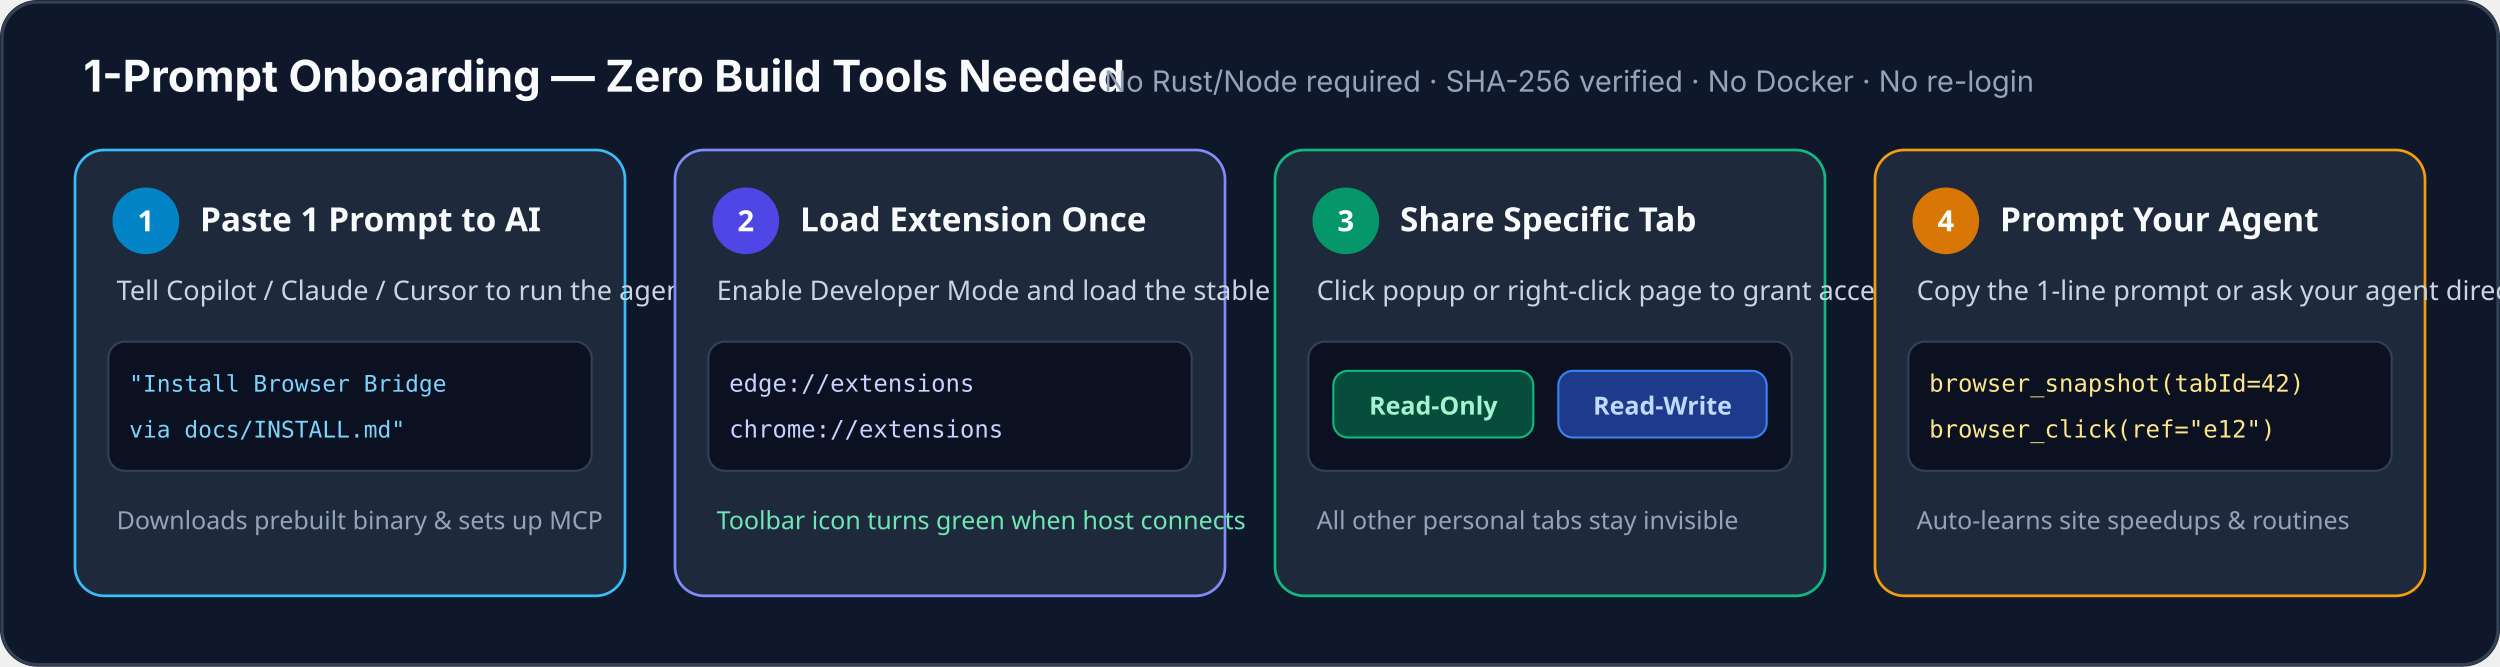
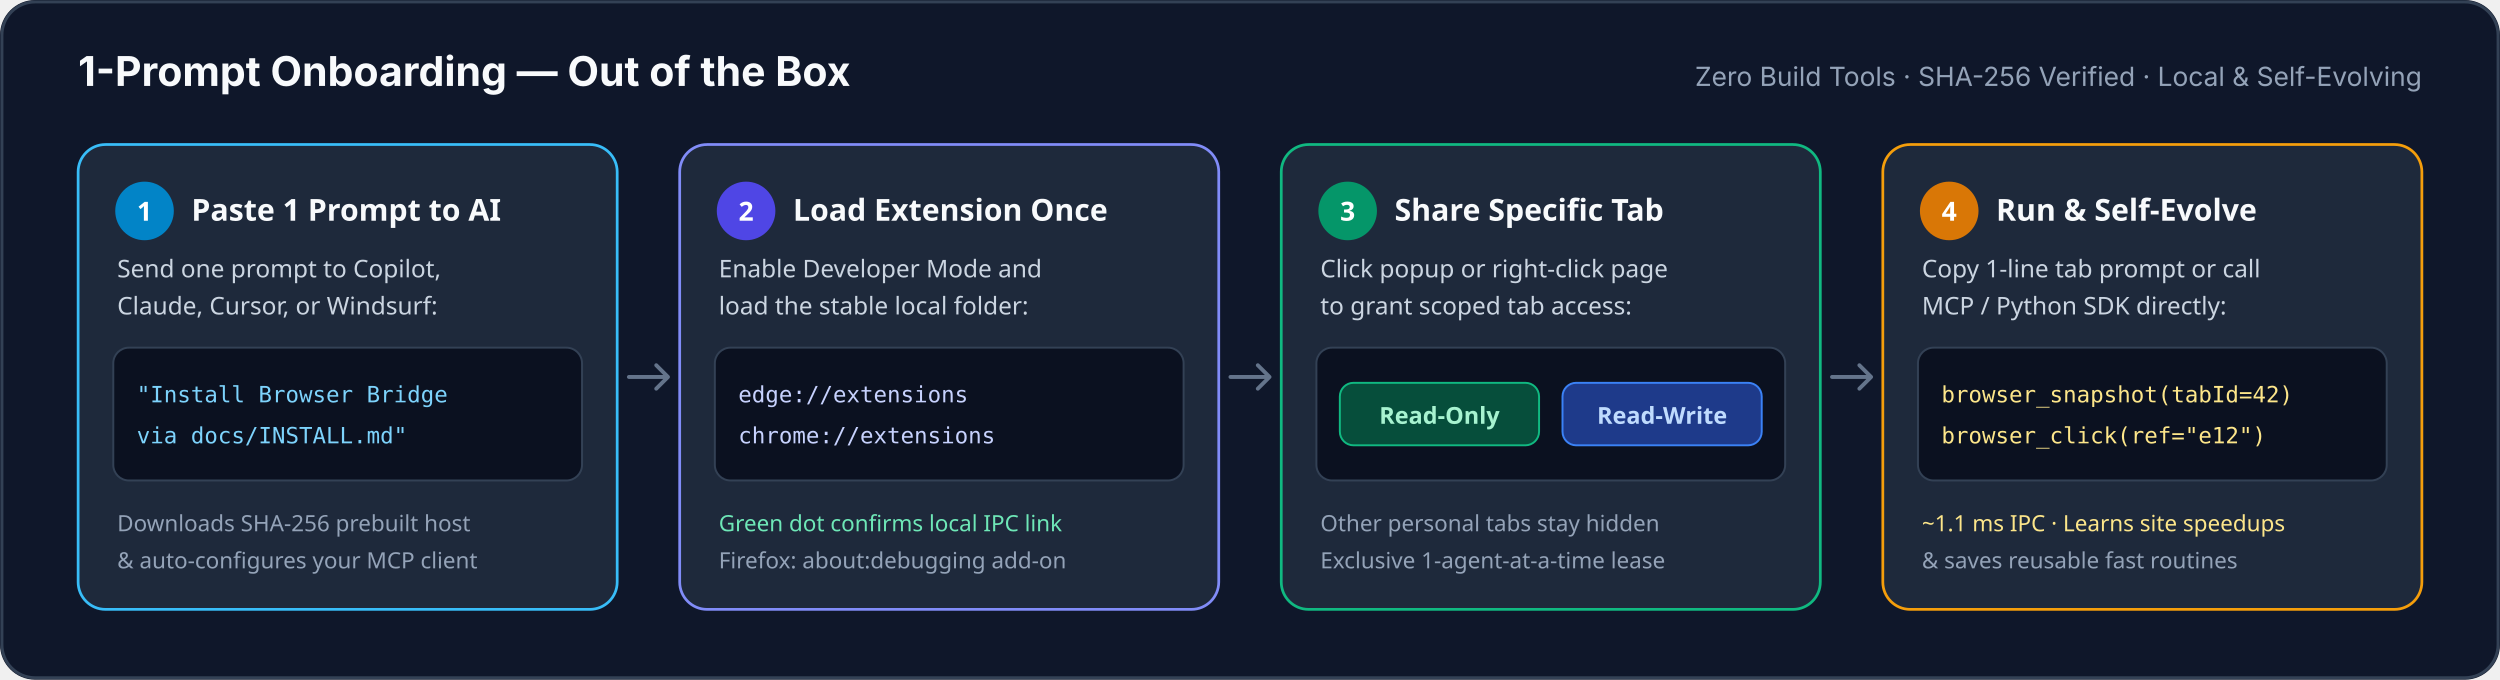
- <svg xmlns="http://www.w3.org/2000/svg" viewBox="0 0 1200 320" width="1200" height="320" role="img" aria-labelledby="onboard-title onboard-desc">
-   <rect width="1200" height="320" rx="18" fill="#0f172a" />
-   <rect x="1" y="1" width="1198" height="318" rx="17" fill="none" stroke="#334155" stroke-width="1.5" />
-   <text x="40" y="44" fill="#f8fafc" font-family="system-ui, -apple-system, 'Segoe UI', sans-serif" font-size="21" font-weight="700">1-Prompt Onboarding — Zero Build Tools Needed</text>
-   <text x="530" y="44" fill="#94a3b8" font-family="system-ui, -apple-system, 'Segoe UI', sans-serif" font-size="14">No Rust/Node required · SHA-256 verified · No Docker · No re-login</text>
-   <g transform="translate(36, 72)">
-     <rect width="264" height="214" rx="14" fill="#1e293b" stroke="#38bdf8" stroke-width="1.3" />
-     <circle cx="34" cy="34" r="16" fill="#0284c7" />
-     <text x="34" y="39" text-anchor="middle" fill="#ffffff" font-family="system-ui, sans-serif" font-size="14" font-weight="800">1</text>
-     <text x="60" y="39" fill="#f8fafc" font-family="system-ui, sans-serif" font-size="16" font-weight="700">Paste 1 Prompt to AI</text>
-     <text x="20" y="72" fill="#cbd5e1" font-family="system-ui, sans-serif" font-size="13">Tell Copilot / Claude / Cursor to run the agent guide:</text>
-     <rect x="16" y="92" width="232" height="62" rx="8" fill="#0b1120" stroke="#334155" stroke-width="1" />
-     <text x="26" y="116" fill="#7dd3fc" font-family="ui-monospace, Consolas, monospace" font-size="11">"Install Browser Bridge</text>
-     <text x="26" y="138" fill="#7dd3fc" font-family="ui-monospace, Consolas, monospace" font-size="11"> via docs/INSTALL.md"</text>
-     <text x="20" y="182" fill="#94a3b8" font-family="system-ui, sans-serif" font-size="12">Downloads prebuilt binary &amp; sets up MCP</text>
+ <svg xmlns="http://www.w3.org/2000/svg" viewBox="0 0 1280 348" width="1280" height="348" role="img" aria-labelledby="onboard-title onboard-desc">
+   <rect width="1280" height="348" rx="18" fill="#0f172a" />
+   <rect x="1" y="1" width="1278" height="346" rx="17" fill="none" stroke="#334155" stroke-width="1.5" />
+   <text x="40" y="44" fill="#f8fafc" font-family="system-ui, -apple-system, 'Segoe UI', sans-serif" font-size="21" font-weight="700">1-Prompt Onboarding — Out of the Box</text>
+   <text x="1240" y="44" text-anchor="end" fill="#94a3b8" font-family="system-ui, -apple-system, 'Segoe UI', sans-serif" font-size="13.5">Zero Build Tools · SHA-256 Verified · Local &amp; Self-Evolving</text>
+   <g transform="translate(40, 74)">
+     <rect width="276" height="238" rx="14" fill="#1e293b" stroke="#38bdf8" stroke-width="1.4" />
+     <circle cx="34" cy="34" r="15" fill="#0284c7" />
+     <text x="34" y="39" text-anchor="middle" fill="#ffffff" font-family="system-ui, sans-serif" font-size="13.5" font-weight="800">1</text>
+     <text x="58" y="39" fill="#f8fafc" font-family="system-ui, sans-serif" font-size="15.5" font-weight="700">Paste 1 Prompt to AI</text>
+     <text x="20" y="68" fill="#cbd5e1" font-family="system-ui, sans-serif" font-size="12.5">Send one prompt to Copilot,</text>
+     <text x="20" y="87" fill="#cbd5e1" font-family="system-ui, sans-serif" font-size="12.5">Claude, Cursor, or Windsurf:</text>
+     <rect x="18" y="104" width="240" height="68" rx="8" fill="#0b1120" stroke="#334155" stroke-width="1" />
+     <text x="30" y="132" fill="#7dd3fc" font-family="ui-monospace, Consolas, monospace" font-size="11.5">"Install Browser Bridge</text>
+     <text x="30" y="153" fill="#7dd3fc" font-family="ui-monospace, Consolas, monospace" font-size="11.5"> via docs/INSTALL.md"</text>
+     <text x="20" y="198" fill="#94a3b8" font-family="system-ui, sans-serif" font-size="11.5">Downloads SHA-256 prebuilt host</text>
+     <text x="20" y="217" fill="#94a3b8" font-family="system-ui, sans-serif" font-size="11.5">&amp; auto-configures your MCP client</text>
  </g>
-   <g transform="translate(324, 72)">
-     <rect width="264" height="214" rx="14" fill="#1e293b" stroke="#818cf8" stroke-width="1.3" />
-     <circle cx="34" cy="34" r="16" fill="#4f46e5" />
-     <text x="34" y="39" text-anchor="middle" fill="#ffffff" font-family="system-ui, sans-serif" font-size="14" font-weight="800">2</text>
-     <text x="60" y="39" fill="#f8fafc" font-family="system-ui, sans-serif" font-size="16" font-weight="700">Load Extension Once</text>
-     <text x="20" y="72" fill="#cbd5e1" font-family="system-ui, sans-serif" font-size="13">Enable Developer Mode and load the stable copy:</text>
-     <rect x="16" y="92" width="232" height="62" rx="8" fill="#0b1120" stroke="#334155" stroke-width="1" />
-     <text x="26" y="116" fill="#c7d2fe" font-family="ui-monospace, Consolas, monospace" font-size="11.5">edge://extensions</text>
-     <text x="26" y="138" fill="#c7d2fe" font-family="ui-monospace, Consolas, monospace" font-size="11.5">chrome://extensions</text>
-     <text x="20" y="182" fill="#6ee7b7" font-family="system-ui, sans-serif" font-size="12">Toolbar icon turns green when host connects</text>
+   <path d="M 322 193 L 342 193 M 336 187 L 342 193 L 336 199" fill="none" stroke="#64748b" stroke-width="2" stroke-linecap="round" stroke-linejoin="round" />
+   <g transform="translate(348, 74)">
+     <rect width="276" height="238" rx="14" fill="#1e293b" stroke="#818cf8" stroke-width="1.4" />
+     <circle cx="34" cy="34" r="15" fill="#4f46e5" />
+     <text x="34" y="39" text-anchor="middle" fill="#ffffff" font-family="system-ui, sans-serif" font-size="13.5" font-weight="800">2</text>
+     <text x="58" y="39" fill="#f8fafc" font-family="system-ui, sans-serif" font-size="15.5" font-weight="700">Load Extension Once</text>
+     <text x="20" y="68" fill="#cbd5e1" font-family="system-ui, sans-serif" font-size="12.5">Enable Developer Mode and</text>
+     <text x="20" y="87" fill="#cbd5e1" font-family="system-ui, sans-serif" font-size="12.5">load the stable local folder:</text>
+     <rect x="18" y="104" width="240" height="68" rx="8" fill="#0b1120" stroke="#334155" stroke-width="1" />
+     <text x="30" y="132" fill="#c7d2fe" font-family="ui-monospace, Consolas, monospace" font-size="11.5">edge://extensions</text>
+     <text x="30" y="153" fill="#c7d2fe" font-family="ui-monospace, Consolas, monospace" font-size="11.5">chrome://extensions</text>
+     <text x="20" y="198" fill="#6ee7b7" font-family="system-ui, sans-serif" font-size="11.5">Green dot confirms local IPC link</text>
+     <text x="20" y="217" fill="#94a3b8" font-family="system-ui, sans-serif" font-size="11.5">Firefox: about:debugging add-on</text>
  </g>
-   <g transform="translate(612, 72)">
-     <rect width="264" height="214" rx="14" fill="#1e293b" stroke="#10b981" stroke-width="1.3" />
-     <circle cx="34" cy="34" r="16" fill="#059669" />
-     <text x="34" y="39" text-anchor="middle" fill="#ffffff" font-family="system-ui, sans-serif" font-size="14" font-weight="800">3</text>
-     <text x="60" y="39" fill="#f8fafc" font-family="system-ui, sans-serif" font-size="16" font-weight="700">Share Specific Tab</text>
-     <text x="20" y="72" fill="#cbd5e1" font-family="system-ui, sans-serif" font-size="13">Click popup or right-click page to grant access:</text>
-     <rect x="16" y="92" width="232" height="62" rx="8" fill="#0b1120" stroke="#334155" stroke-width="1" />
-     <rect x="28" y="106" width="96" height="32" rx="7" fill="#064e3b" stroke="#10b981" />
-     <text x="76" y="127" text-anchor="middle" fill="#a7f3d0" font-family="system-ui, sans-serif" font-size="12" font-weight="700">Read-Only</text>
-     <rect x="136" y="106" width="100" height="32" rx="7" fill="#1e3a8a" stroke="#3b82f6" />
-     <text x="186" y="127" text-anchor="middle" fill="#bfdbfe" font-family="system-ui, sans-serif" font-size="12" font-weight="700">Read-Write</text>
-     <text x="20" y="182" fill="#94a3b8" font-family="system-ui, sans-serif" font-size="12">All other personal tabs stay invisible</text>
+   <path d="M 630 193 L 650 193 M 644 187 L 650 193 L 644 199" fill="none" stroke="#64748b" stroke-width="2" stroke-linecap="round" stroke-linejoin="round" />
+   <g transform="translate(656, 74)">
+     <rect width="276" height="238" rx="14" fill="#1e293b" stroke="#10b981" stroke-width="1.4" />
+     <circle cx="34" cy="34" r="15" fill="#059669" />
+     <text x="34" y="39" text-anchor="middle" fill="#ffffff" font-family="system-ui, sans-serif" font-size="13.5" font-weight="800">3</text>
+     <text x="58" y="39" fill="#f8fafc" font-family="system-ui, sans-serif" font-size="15.5" font-weight="700">Share Specific Tab</text>
+     <text x="20" y="68" fill="#cbd5e1" font-family="system-ui, sans-serif" font-size="12.5">Click popup or right-click page</text>
+     <text x="20" y="87" fill="#cbd5e1" font-family="system-ui, sans-serif" font-size="12.5">to grant scoped tab access:</text>
+     <rect x="18" y="104" width="240" height="68" rx="8" fill="#0b1120" stroke="#334155" stroke-width="1" />
+     <rect x="30" y="122" width="102" height="32" rx="7" fill="#064e3b" stroke="#10b981" />
+     <text x="81" y="143" text-anchor="middle" fill="#a7f3d0" font-family="system-ui, sans-serif" font-size="12" font-weight="700">Read-Only</text>
+     <rect x="144" y="122" width="102" height="32" rx="7" fill="#1e3a8a" stroke="#3b82f6" />
+     <text x="195" y="143" text-anchor="middle" fill="#bfdbfe" font-family="system-ui, sans-serif" font-size="12" font-weight="700">Read-Write</text>
+     <text x="20" y="198" fill="#94a3b8" font-family="system-ui, sans-serif" font-size="11.5">Other personal tabs stay hidden</text>
+     <text x="20" y="217" fill="#94a3b8" font-family="system-ui, sans-serif" font-size="11.5">Exclusive 1-agent-at-a-time lease</text>
  </g>
-   <g transform="translate(900, 72)">
-     <rect width="264" height="214" rx="14" fill="#1e293b" stroke="#f59e0b" stroke-width="1.3" />
-     <circle cx="34" cy="34" r="16" fill="#d97706" />
-     <text x="34" y="39" text-anchor="middle" fill="#ffffff" font-family="system-ui, sans-serif" font-size="14" font-weight="800">4</text>
-     <text x="60" y="39" fill="#f8fafc" font-family="system-ui, sans-serif" font-size="16" font-weight="700">Prompt Your Agent</text>
-     <text x="20" y="72" fill="#cbd5e1" font-family="system-ui, sans-serif" font-size="13">Copy the 1-line prompt or ask your agent directly:</text>
-     <rect x="16" y="92" width="232" height="62" rx="8" fill="#0b1120" stroke="#334155" stroke-width="1" />
-     <text x="26" y="116" fill="#fde68a" font-family="ui-monospace, Consolas, monospace" font-size="11.5">browser_snapshot(tabId=42)</text>
-     <text x="26" y="138" fill="#fde68a" font-family="ui-monospace, Consolas, monospace" font-size="11.5">browser_click(ref="e12")</text>
-     <text x="20" y="182" fill="#94a3b8" font-family="system-ui, sans-serif" font-size="12">Auto-learns site speedups &amp; routines</text>
+   <path d="M 938 193 L 958 193 M 952 187 L 958 193 L 952 199" fill="none" stroke="#64748b" stroke-width="2" stroke-linecap="round" stroke-linejoin="round" />
+   <g transform="translate(964, 74)">
+     <rect width="276" height="238" rx="14" fill="#1e293b" stroke="#f59e0b" stroke-width="1.4" />
+     <circle cx="34" cy="34" r="15" fill="#d97706" />
+     <text x="34" y="39" text-anchor="middle" fill="#ffffff" font-family="system-ui, sans-serif" font-size="13.5" font-weight="800">4</text>
+     <text x="58" y="39" fill="#f8fafc" font-family="system-ui, sans-serif" font-size="15.5" font-weight="700">Run &amp; Self-Evolve</text>
+     <text x="20" y="68" fill="#cbd5e1" font-family="system-ui, sans-serif" font-size="12.5">Copy 1-line tab prompt or call</text>
+     <text x="20" y="87" fill="#cbd5e1" font-family="system-ui, sans-serif" font-size="12.5">MCP / Python SDK directly:</text>
+     <rect x="18" y="104" width="240" height="68" rx="8" fill="#0b1120" stroke="#334155" stroke-width="1" />
+     <text x="30" y="132" fill="#fde68a" font-family="ui-monospace, Consolas, monospace" font-size="11.5">browser_snapshot(tabId=42)</text>
+     <text x="30" y="153" fill="#fde68a" font-family="ui-monospace, Consolas, monospace" font-size="11.5">browser_click(ref="e12")</text>
+     <text x="20" y="198" fill="#fde68a" font-family="system-ui, sans-serif" font-size="11.5">~1.1 ms IPC · Learns site speedups</text>
+     <text x="20" y="217" fill="#94a3b8" font-family="system-ui, sans-serif" font-size="11.5">&amp; saves reusable fast routines</text>
  </g>
</svg>
